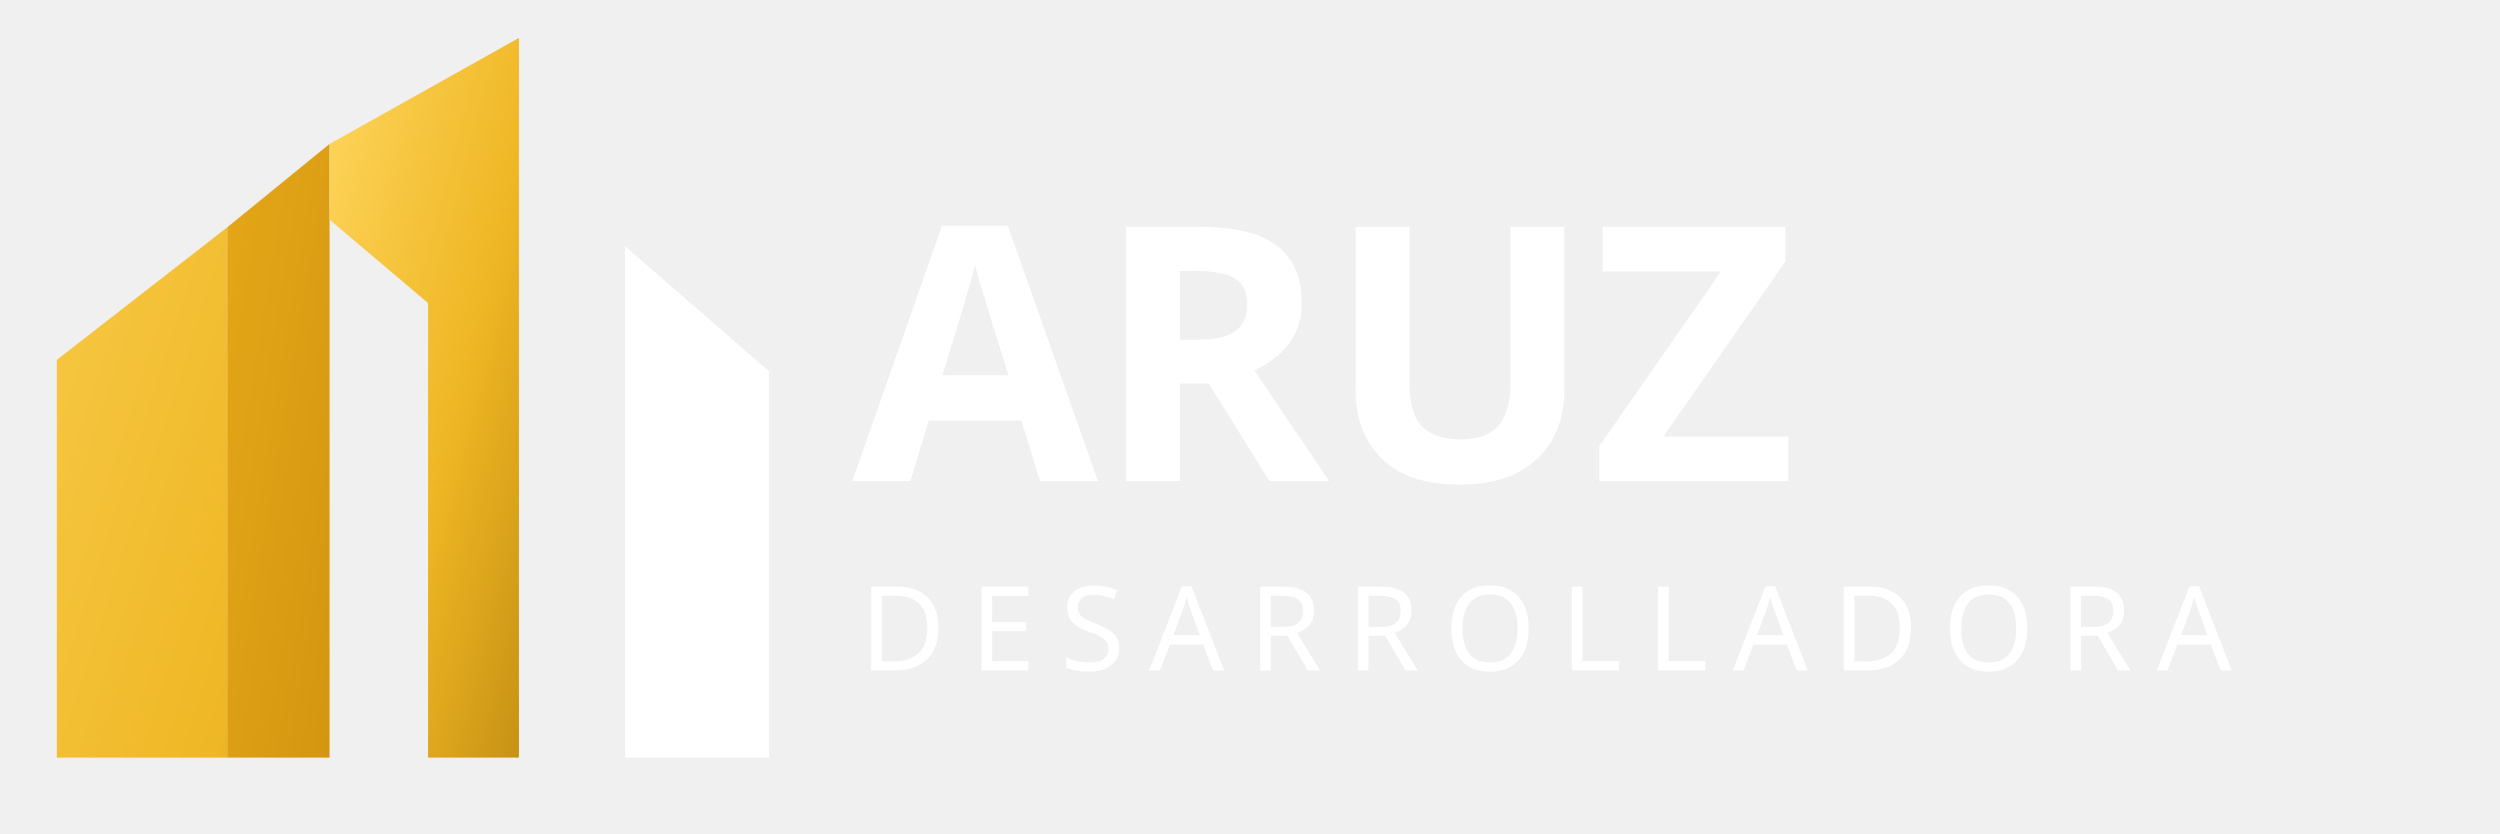
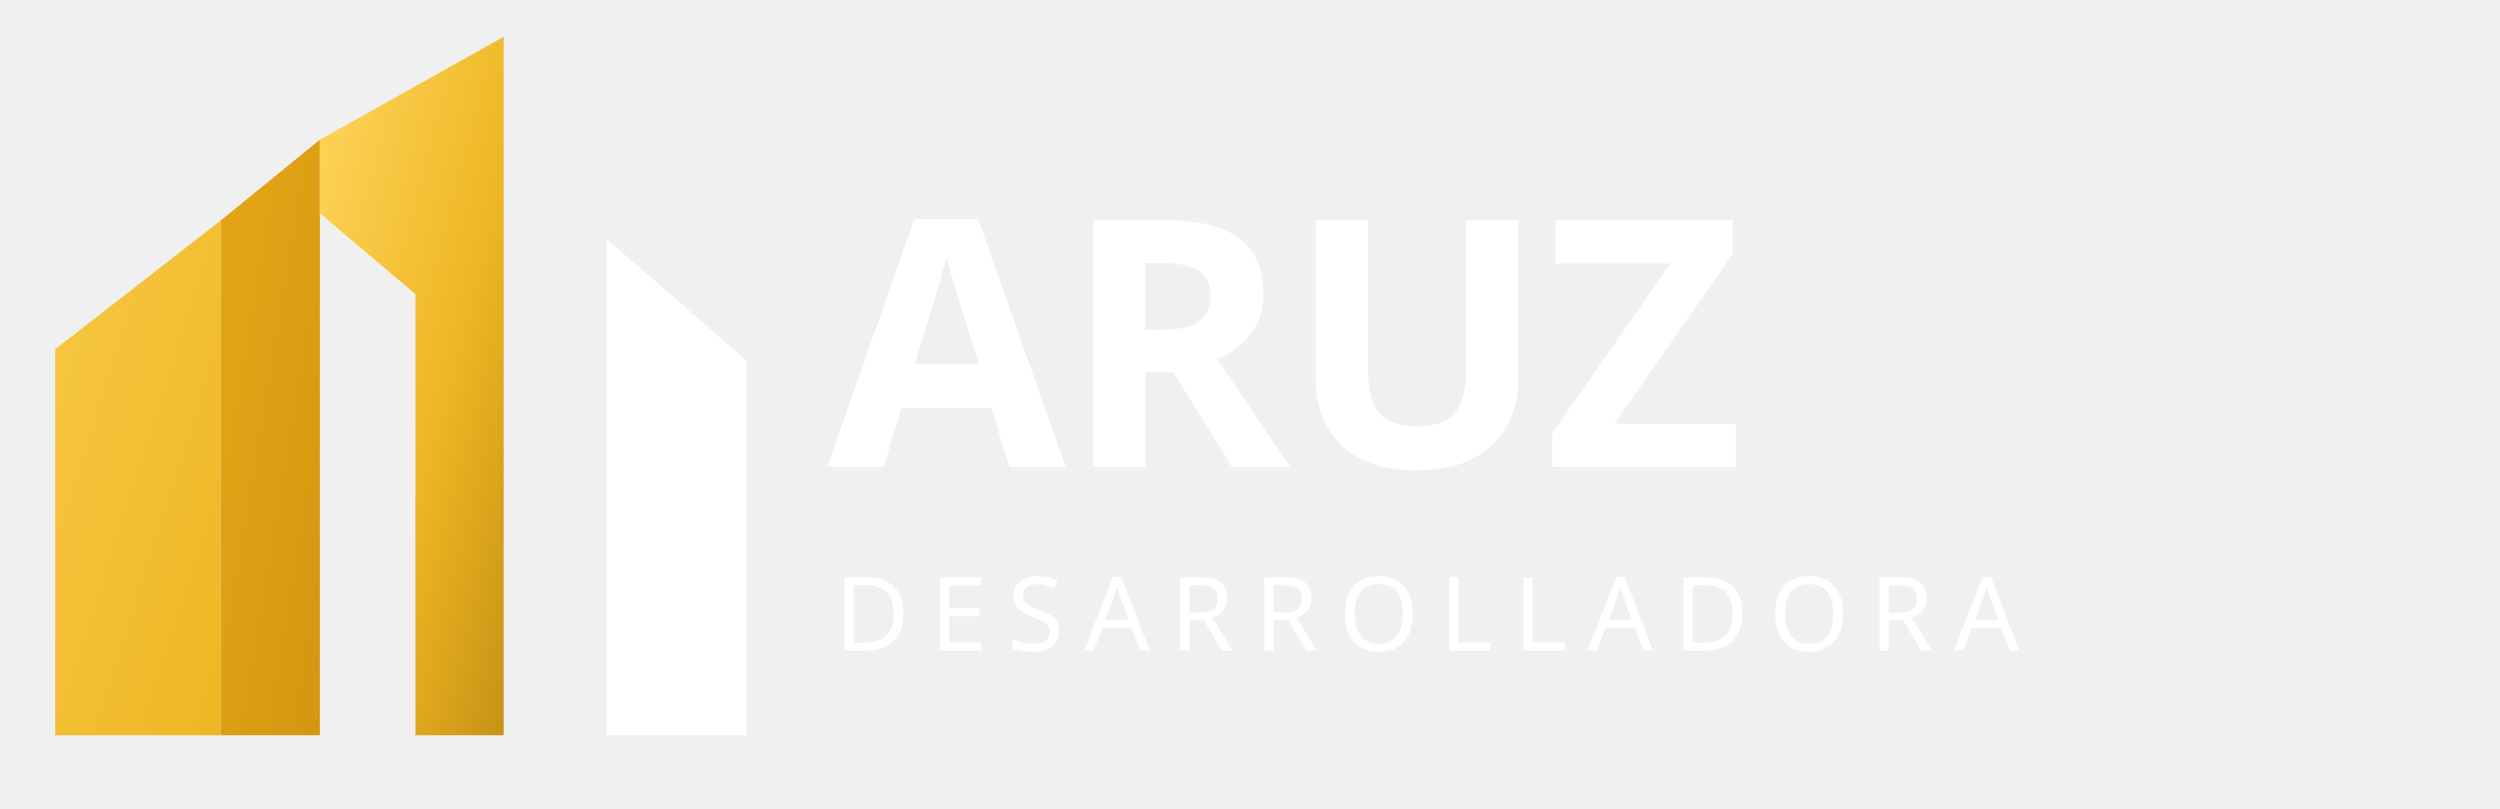
- <svg xmlns="http://www.w3.org/2000/svg" viewBox="0 0 660 220" width="100%" height="100%">
+ <svg xmlns="http://www.w3.org/2000/svg" viewBox="0 0 680 220" width="100%" height="100%">
  <defs>
    <linearGradient id="goldFacetLeftDev" x1="0%" y1="0%" x2="100%" y2="100%">
      <stop offset="0%" stop-color="#F7C844" />
      <stop offset="100%" stop-color="#EEB623" />
    </linearGradient>
    <linearGradient id="goldFacetCenterDev" x1="0%" y1="0%" x2="100%" y2="100%">
      <stop offset="0%" stop-color="#E5A718" />
      <stop offset="100%" stop-color="#D49610" />
    </linearGradient>
    <linearGradient id="goldFacetTallDev" x1="0%" y1="0%" x2="100%" y2="100%">
      <stop offset="0%" stop-color="#FFD65E" />
      <stop offset="60%" stop-color="#EEB623" />
      <stop offset="100%" stop-color="#C79215" />
    </linearGradient>
  </defs>
  <g id="aruz-isotype" transform="translate(15, 10)">
    <polygon points="0,85 45,50 45,190 0,190" fill="url(#goldFacetLeftDev)" />
    <polygon points="45,50 72,28 72,190 45,190" fill="url(#goldFacetCenterDev)" />
    <polygon points="72,28 122,0 122,190 98,190 98,70 72,48" fill="url(#goldFacetTallDev)" />
    <polygon points="150,55 188,88 188,190 150,190" fill="#FFFFFF" />
  </g>
  <g id="aruz-wordmark" transform="translate(225, 25)">
-     <text x="0" y="102" font-family="'Montserrat', 'Poppins', 'Arial Black', sans-serif" font-size="94" font-weight="900" letter-spacing="-1px" fill="#FFFFFF">ARUZ</text>
-     <text x="2" y="152" font-family="'Montserrat', 'Work Sans', sans-serif" font-size="31" font-weight="300" letter-spacing="6.5px" fill="#FFFFFF">DESARROLLADORA</text>
+     <text x="0" y="102" font-family="'Montserrat', 'Poppins', sans-serif" font-size="94" font-weight="900" letter-spacing="-1px" fill="#FFFFFF">ARUZ</text>
+     <text x="2" y="152" font-family="'Montserrat', 'Work Sans', sans-serif" font-size="28" font-weight="400" letter-spacing="5.5px" fill="#FFFFFF">DESARROLLADORA</text>
  </g>
</svg>
